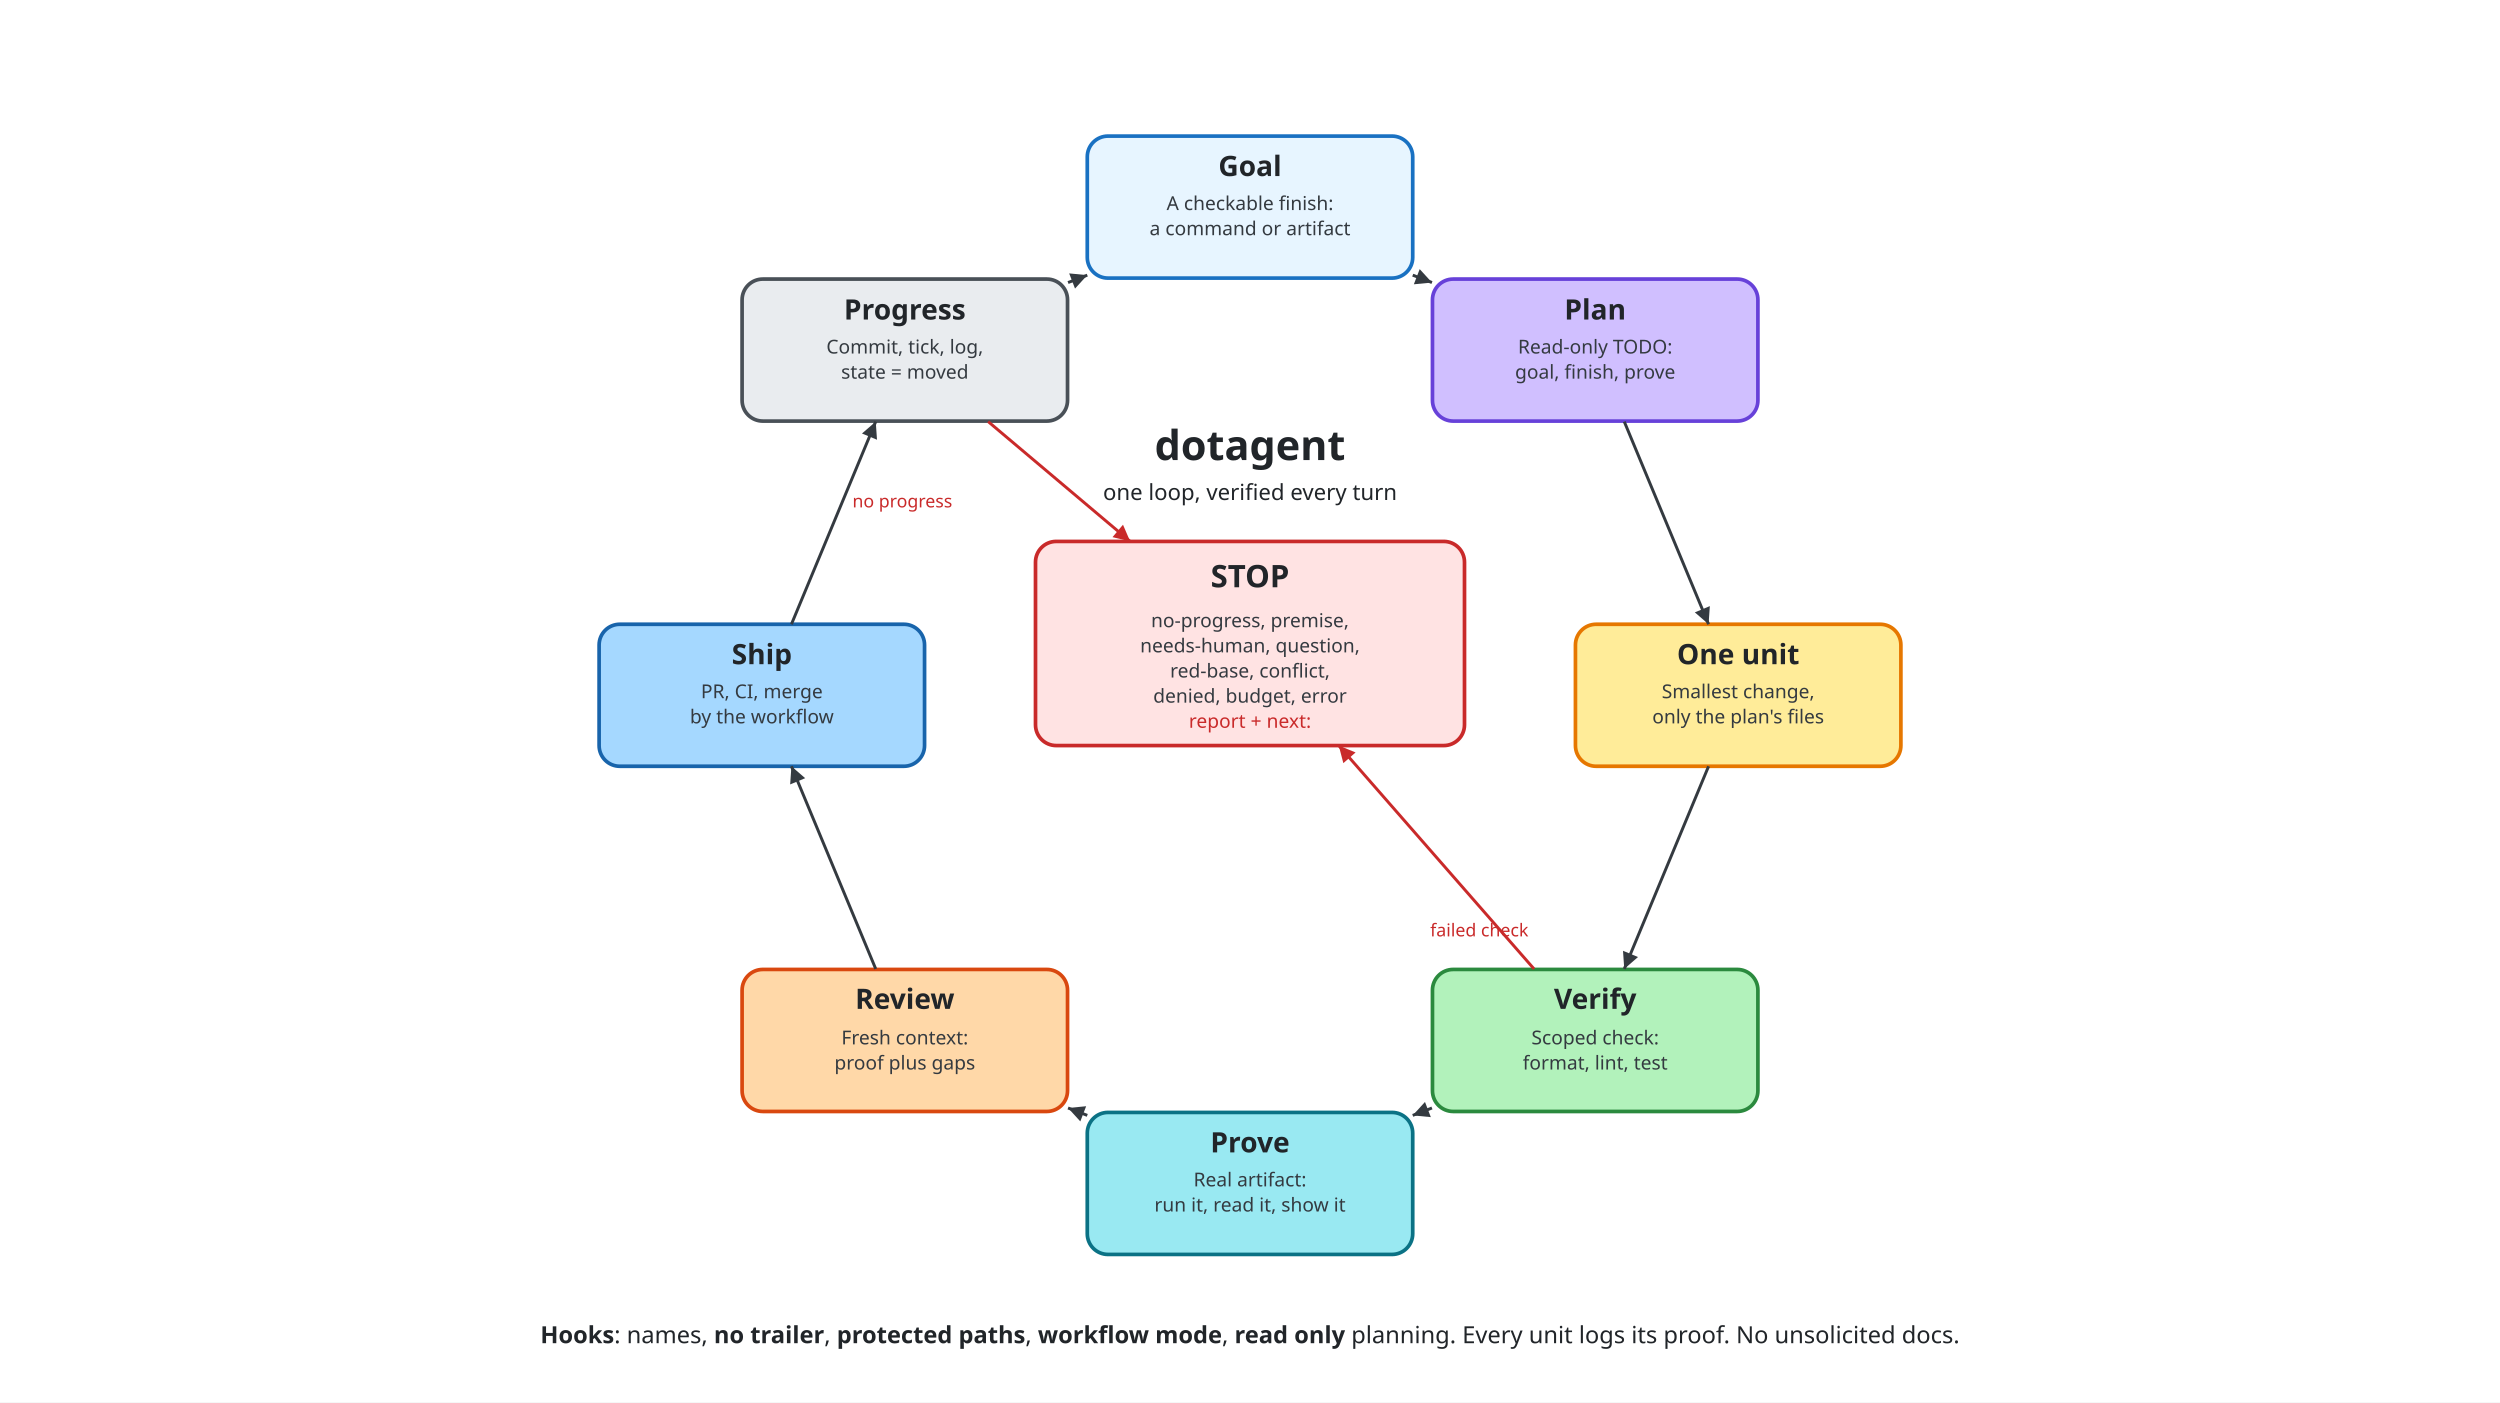
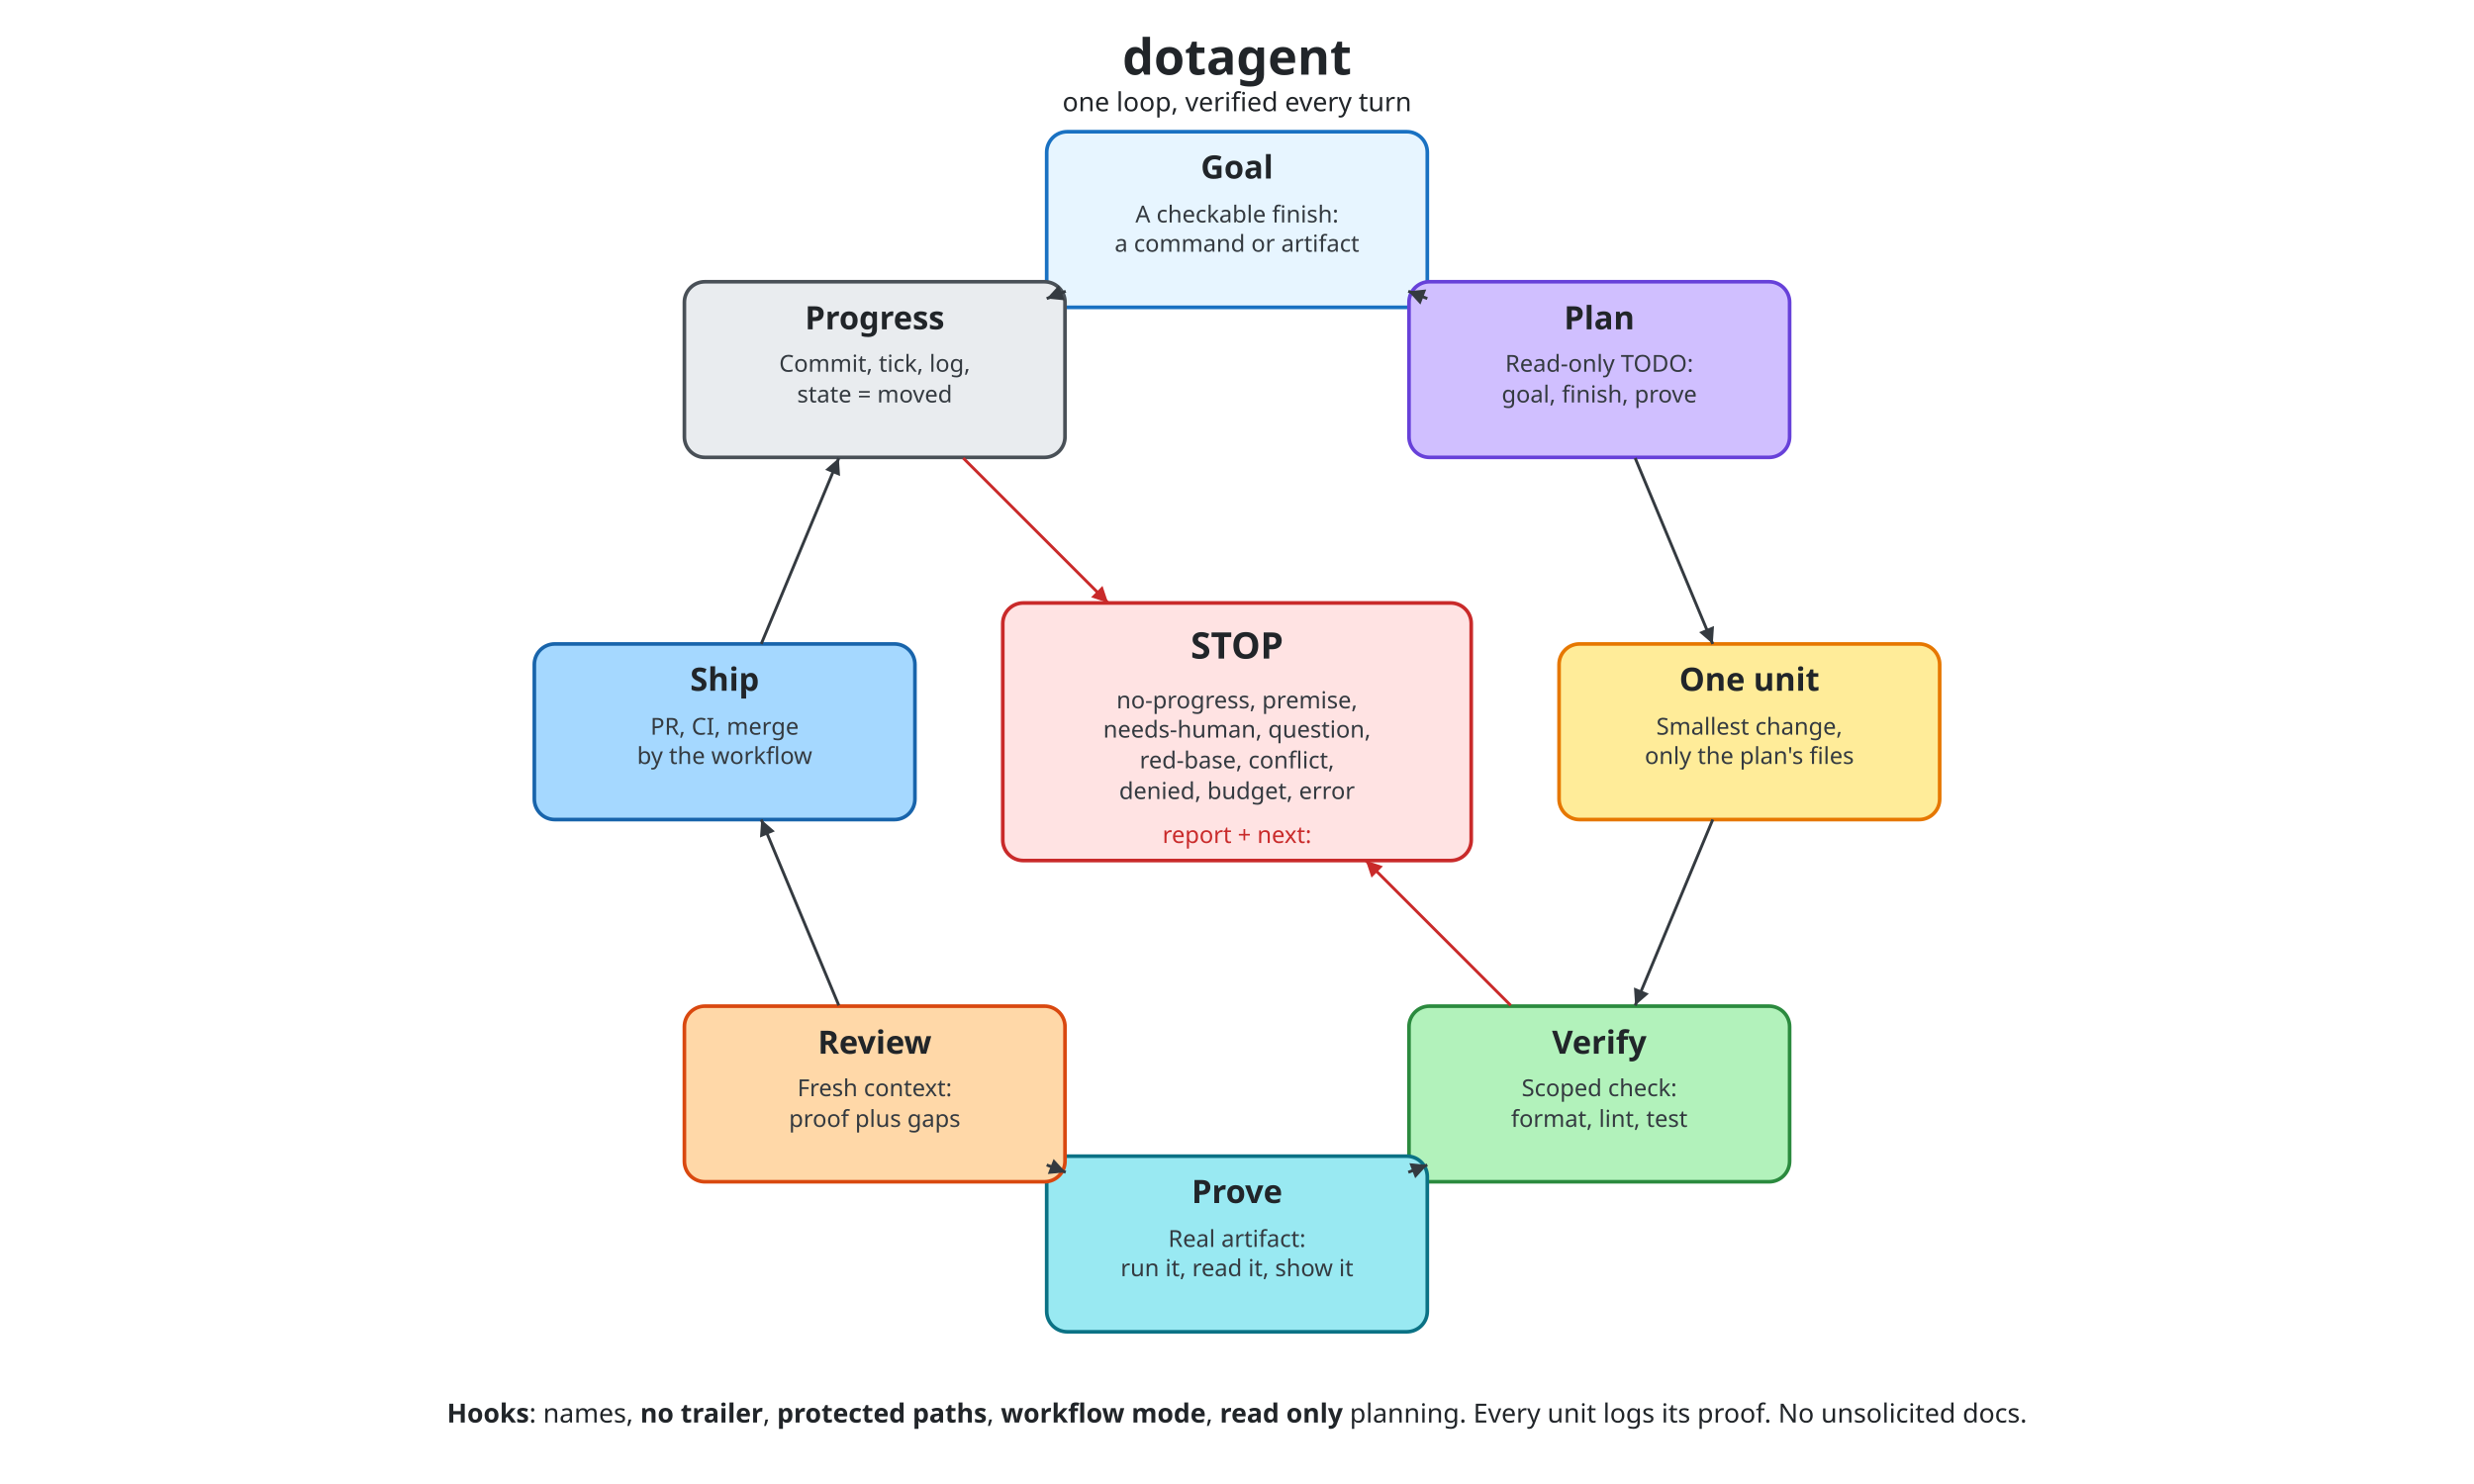
- <svg xmlns="http://www.w3.org/2000/svg" viewBox="0 0 1690 948" width="1690" height="948" font-family="sans-serif">
+ <svg xmlns="http://www.w3.org/2000/svg" viewBox="0 0 1690 1014" width="1690" height="1014" font-family="Excalifont, Virgil, 'Segoe Print', 'Comic Sans MS', sans-serif">
  <defs>
    <marker id="a" viewBox="0 0 10 10" markerUnits="userSpaceOnUse" markerWidth="11" markerHeight="11" refX="10" refY="5" orient="auto-start-reverse">
      <path d="M0,0 L10,5 L0,10 z" fill="#343a40" />
    </marker>
    <marker id="r" viewBox="0 0 10 10" markerUnits="userSpaceOnUse" markerWidth="11" markerHeight="11" refX="10" refY="5" orient="auto-start-reverse">
      <path d="M0,0 L10,5 L0,10 z" fill="#c92a2a" />
    </marker>
  </defs>
-   <rect width="1690" height="948" fill="#ffffff" />
-   <rect x="735" y="92" width="220" height="96" rx="14" fill="#e7f5ff" stroke="#1971c2" stroke-width="2.5" />
-   <text x="845" y="119" text-anchor="middle" font-size="19" font-weight="700" fill="#212529">Goal</text>
-   <text x="845" y="142" text-anchor="middle" font-size="13" fill="#343a40">A checkable finish:</text>
-   <text x="845" y="159" text-anchor="middle" font-size="13" fill="#343a40">a command or artifact</text>
-   <rect x="968.345" y="188.655" width="220" height="96" rx="14" fill="#d0bfff" stroke="#6741d9" stroke-width="2.5" />
-   <text x="1078.35" y="216" text-anchor="middle" font-size="19" font-weight="700" fill="#212529">Plan</text>
-   <text x="1078.35" y="239" text-anchor="middle" font-size="13" fill="#343a40">Read-only TODO:</text>
-   <text x="1078.35" y="256" text-anchor="middle" font-size="13" fill="#343a40">goal, finish, prove</text>
-   <rect x="1065" y="422" width="220" height="96" rx="14" fill="#ffec99" stroke="#e67700" stroke-width="2.5" />
-   <text x="1175" y="449" text-anchor="middle" font-size="19" font-weight="700" fill="#212529">One unit</text>
-   <text x="1175" y="472" text-anchor="middle" font-size="13" fill="#343a40">Smallest change,</text>
-   <text x="1175" y="489" text-anchor="middle" font-size="13" fill="#343a40">only the plan's files</text>
-   <rect x="968.345" y="655.345" width="220" height="96" rx="14" fill="#b2f2bb" stroke="#2b8a3e" stroke-width="2.5" />
-   <text x="1078.35" y="682" text-anchor="middle" font-size="19" font-weight="700" fill="#212529">Verify</text>
-   <text x="1078.35" y="706" text-anchor="middle" font-size="13" fill="#343a40">Scoped check:</text>
-   <text x="1078.35" y="723" text-anchor="middle" font-size="13" fill="#343a40">format, lint, test</text>
-   <rect x="735" y="752" width="220" height="96" rx="14" fill="#99e9f2" stroke="#0b7285" stroke-width="2.5" />
-   <text x="845" y="779" text-anchor="middle" font-size="19" font-weight="700" fill="#212529">Prove</text>
-   <text x="845" y="802" text-anchor="middle" font-size="13" fill="#343a40">Real artifact:</text>
-   <text x="845" y="819" text-anchor="middle" font-size="13" fill="#343a40">run it, read it, show it</text>
-   <rect x="501.655" y="655.345" width="220" height="96" rx="14" fill="#ffd8a8" stroke="#d9480f" stroke-width="2.5" />
-   <text x="611.655" y="682" text-anchor="middle" font-size="19" font-weight="700" fill="#212529">Review</text>
-   <text x="611.655" y="706" text-anchor="middle" font-size="13" fill="#343a40">Fresh context:</text>
-   <text x="611.655" y="723" text-anchor="middle" font-size="13" fill="#343a40">proof plus gaps</text>
-   <rect x="405" y="422" width="220" height="96" rx="14" fill="#a5d8ff" stroke="#1864ab" stroke-width="2.5" />
-   <text x="515" y="449" text-anchor="middle" font-size="19" font-weight="700" fill="#212529">Ship</text>
-   <text x="515" y="472" text-anchor="middle" font-size="13" fill="#343a40">PR, CI, merge</text>
-   <text x="515" y="489" text-anchor="middle" font-size="13" fill="#343a40">by the workflow</text>
-   <rect x="501.655" y="188.655" width="220" height="96" rx="14" fill="#e9ecef" stroke="#495057" stroke-width="2.5" />
-   <text x="611.655" y="216" text-anchor="middle" font-size="19" font-weight="700" fill="#212529">Progress</text>
-   <text x="611.655" y="239" text-anchor="middle" font-size="13" fill="#343a40">Commit, tick, log,</text>
-   <text x="611.655" y="256" text-anchor="middle" font-size="13" fill="#343a40">state = moved</text>
-   <polyline points="955,186 968,191" fill="none" stroke="#343a40" stroke-width="2" marker-end="url(#a)" />
-   <polyline points="1098,285 1155,422" fill="none" stroke="#343a40" stroke-width="2" marker-end="url(#a)" />
-   <polyline points="1155,518 1098,655" fill="none" stroke="#343a40" stroke-width="2" marker-end="url(#a)" />
-   <polyline points="968,749 955,754" fill="none" stroke="#343a40" stroke-width="2" marker-end="url(#a)" />
-   <polyline points="735,754 722,749" fill="none" stroke="#343a40" stroke-width="2" marker-end="url(#a)" />
-   <polyline points="592,655 535,518" fill="none" stroke="#343a40" stroke-width="2" marker-end="url(#a)" />
-   <polyline points="535,422 592,285" fill="none" stroke="#343a40" stroke-width="2" marker-end="url(#a)" />
-   <polyline points="722,191 735,186" fill="none" stroke="#343a40" stroke-width="2" marker-end="url(#a)" />
-   <text x="845" y="311" text-anchor="middle" font-size="28" font-weight="700" fill="#212529">dotagent</text>
-   <text x="845" y="338" text-anchor="middle" font-size="15" fill="#212529">one loop, verified every turn</text>
-   <rect x="700" y="366" width="290" height="138" rx="14" fill="#ffe3e3" stroke="#c92a2a" stroke-width="2.5" />
-   <text x="845" y="397" text-anchor="middle" font-size="21" font-weight="700" fill="#212529">STOP</text>
-   <text x="845" y="424" text-anchor="middle" font-size="13" fill="#343a40">no-progress, premise,</text>
-   <text x="845" y="441" text-anchor="middle" font-size="13" fill="#343a40">needs-human, question,</text>
-   <text x="845" y="458" text-anchor="middle" font-size="13" fill="#343a40">red-base, conflict,</text>
-   <text x="845" y="475" text-anchor="middle" font-size="13" fill="#343a40">denied, budget, error</text>
-   <text x="845" y="492" text-anchor="middle" font-size="13" fill="#c92a2a">report + next:</text>
-   <polyline points="1037,655 905,504" fill="none" stroke="#c92a2a" stroke-width="2" marker-end="url(#r)" />
-   <text x="1000" y="633" text-anchor="middle" font-size="12" fill="#c92a2a">failed check</text>
-   <polyline points="668,285 764,366" fill="none" stroke="#c92a2a" stroke-width="2" marker-end="url(#r)" />
-   <text x="610" y="343" text-anchor="middle" font-size="12" fill="#c92a2a">no progress</text>
-   <text x="845" y="908" text-anchor="middle" font-size="16" fill="#212529">
+   <rect width="1690" height="1014" fill="#ffffff" />
+   <rect x="715" y="90" width="260" height="120" rx="14" fill="#e7f5ff" stroke="#1971c2" stroke-width="2.5" />
+   <text x="845" y="122" text-anchor="middle" font-size="22" font-weight="700" fill="#212529">Goal</text>
+   <text x="845" y="152" text-anchor="middle" font-size="16" fill="#343a40">A checkable finish:</text>
+   <text x="845" y="172" text-anchor="middle" font-size="16" fill="#343a40">a command or artifact</text>
+   <rect x="962.487" y="192.513" width="260" height="120" rx="14" fill="#d0bfff" stroke="#6741d9" stroke-width="2.5" />
+   <text x="1092.49" y="225" text-anchor="middle" font-size="22" font-weight="700" fill="#212529">Plan</text>
+   <text x="1092.49" y="254" text-anchor="middle" font-size="16" fill="#343a40">Read-only TODO:</text>
+   <text x="1092.49" y="275" text-anchor="middle" font-size="16" fill="#343a40">goal, finish, prove</text>
+   <rect x="1065" y="440" width="260" height="120" rx="14" fill="#ffec99" stroke="#e67700" stroke-width="2.5" />
+   <text x="1195" y="472" text-anchor="middle" font-size="22" font-weight="700" fill="#212529">One unit</text>
+   <text x="1195" y="502" text-anchor="middle" font-size="16" fill="#343a40">Smallest change,</text>
+   <text x="1195" y="522" text-anchor="middle" font-size="16" fill="#343a40">only the plan's files</text>
+   <rect x="962.487" y="687.487" width="260" height="120" rx="14" fill="#b2f2bb" stroke="#2b8a3e" stroke-width="2.5" />
+   <text x="1092.49" y="720" text-anchor="middle" font-size="22" font-weight="700" fill="#212529">Verify</text>
+   <text x="1092.49" y="749" text-anchor="middle" font-size="16" fill="#343a40">Scoped check:</text>
+   <text x="1092.49" y="770" text-anchor="middle" font-size="16" fill="#343a40">format, lint, test</text>
+   <rect x="715" y="790" width="260" height="120" rx="14" fill="#99e9f2" stroke="#0b7285" stroke-width="2.5" />
+   <text x="845" y="822" text-anchor="middle" font-size="22" font-weight="700" fill="#212529">Prove</text>
+   <text x="845" y="852" text-anchor="middle" font-size="16" fill="#343a40">Real artifact:</text>
+   <text x="845" y="872" text-anchor="middle" font-size="16" fill="#343a40">run it, read it, show it</text>
+   <rect x="467.513" y="687.487" width="260" height="120" rx="14" fill="#ffd8a8" stroke="#d9480f" stroke-width="2.5" />
+   <text x="597.513" y="720" text-anchor="middle" font-size="22" font-weight="700" fill="#212529">Review</text>
+   <text x="597.513" y="749" text-anchor="middle" font-size="16" fill="#343a40">Fresh context:</text>
+   <text x="597.513" y="770" text-anchor="middle" font-size="16" fill="#343a40">proof plus gaps</text>
+   <rect x="365" y="440" width="260" height="120" rx="14" fill="#a5d8ff" stroke="#1864ab" stroke-width="2.5" />
+   <text x="495" y="472" text-anchor="middle" font-size="22" font-weight="700" fill="#212529">Ship</text>
+   <text x="495" y="502" text-anchor="middle" font-size="16" fill="#343a40">PR, CI, merge</text>
+   <text x="495" y="522" text-anchor="middle" font-size="16" fill="#343a40">by the workflow</text>
+   <rect x="467.513" y="192.513" width="260" height="120" rx="14" fill="#e9ecef" stroke="#495057" stroke-width="2.5" />
+   <text x="597.513" y="225" text-anchor="middle" font-size="22" font-weight="700" fill="#212529">Progress</text>
+   <text x="597.513" y="254" text-anchor="middle" font-size="16" fill="#343a40">Commit, tick, log,</text>
+   <text x="597.513" y="275" text-anchor="middle" font-size="16" fill="#343a40">state = moved</text>
+   <polyline points="975,204 962,199" fill="none" stroke="#343a40" stroke-width="2" marker-end="url(#a)" />
+   <polyline points="1117,313 1170,440" fill="none" stroke="#343a40" stroke-width="2" marker-end="url(#a)" />
+   <polyline points="1170,560 1117,687" fill="none" stroke="#343a40" stroke-width="2" marker-end="url(#a)" />
+   <polyline points="962,801 975,796" fill="none" stroke="#343a40" stroke-width="2" marker-end="url(#a)" />
+   <polyline points="715,796 728,801" fill="none" stroke="#343a40" stroke-width="2" marker-end="url(#a)" />
+   <polyline points="573,687 520,560" fill="none" stroke="#343a40" stroke-width="2" marker-end="url(#a)" />
+   <polyline points="520,440 573,313" fill="none" stroke="#343a40" stroke-width="2" marker-end="url(#a)" />
+   <polyline points="728,199 715,204" fill="none" stroke="#343a40" stroke-width="2" marker-end="url(#a)" />
+   <text x="845" y="51" text-anchor="middle" font-size="34" font-weight="700" fill="#212529">dotagent</text>
+   <text x="845" y="76" text-anchor="middle" font-size="18" fill="#212529">one loop, verified every turn</text>
+   <rect x="685" y="412" width="320" height="176" rx="14" fill="#ffe3e3" stroke="#c92a2a" stroke-width="2.5" />
+   <text x="845" y="450" text-anchor="middle" font-size="25" font-weight="700" fill="#212529">STOP</text>
+   <text x="845" y="484" text-anchor="middle" font-size="16" fill="#343a40">no-progress, premise,</text>
+   <text x="845" y="504" text-anchor="middle" font-size="16" fill="#343a40">needs-human, question,</text>
+   <text x="845" y="525" text-anchor="middle" font-size="16" fill="#343a40">red-base, conflict,</text>
+   <text x="845" y="546" text-anchor="middle" font-size="16" fill="#343a40">denied, budget, error</text>
+   <text x="845" y="576" text-anchor="middle" font-size="16" fill="#c92a2a">report + next:</text>
+   <polyline points="1032,687 933,588" fill="none" stroke="#c92a2a" stroke-width="2" marker-end="url(#r)" />
+   <polyline points="658,313 757,412" fill="none" stroke="#c92a2a" stroke-width="2" marker-end="url(#r)" />
+   <text x="845" y="972" text-anchor="middle" font-size="18" fill="#212529">
    <tspan font-weight="700" fill="#212529">Hooks</tspan>: names, <tspan font-weight="700" fill="#212529">no trailer</tspan>, <tspan font-weight="700" fill="#212529">protected paths</tspan>, <tspan font-weight="700" fill="#212529">workflow mode</tspan>, <tspan font-weight="700" fill="#212529">read only</tspan> planning. Every unit logs its proof. No unsolicited docs.</text>
</svg>
